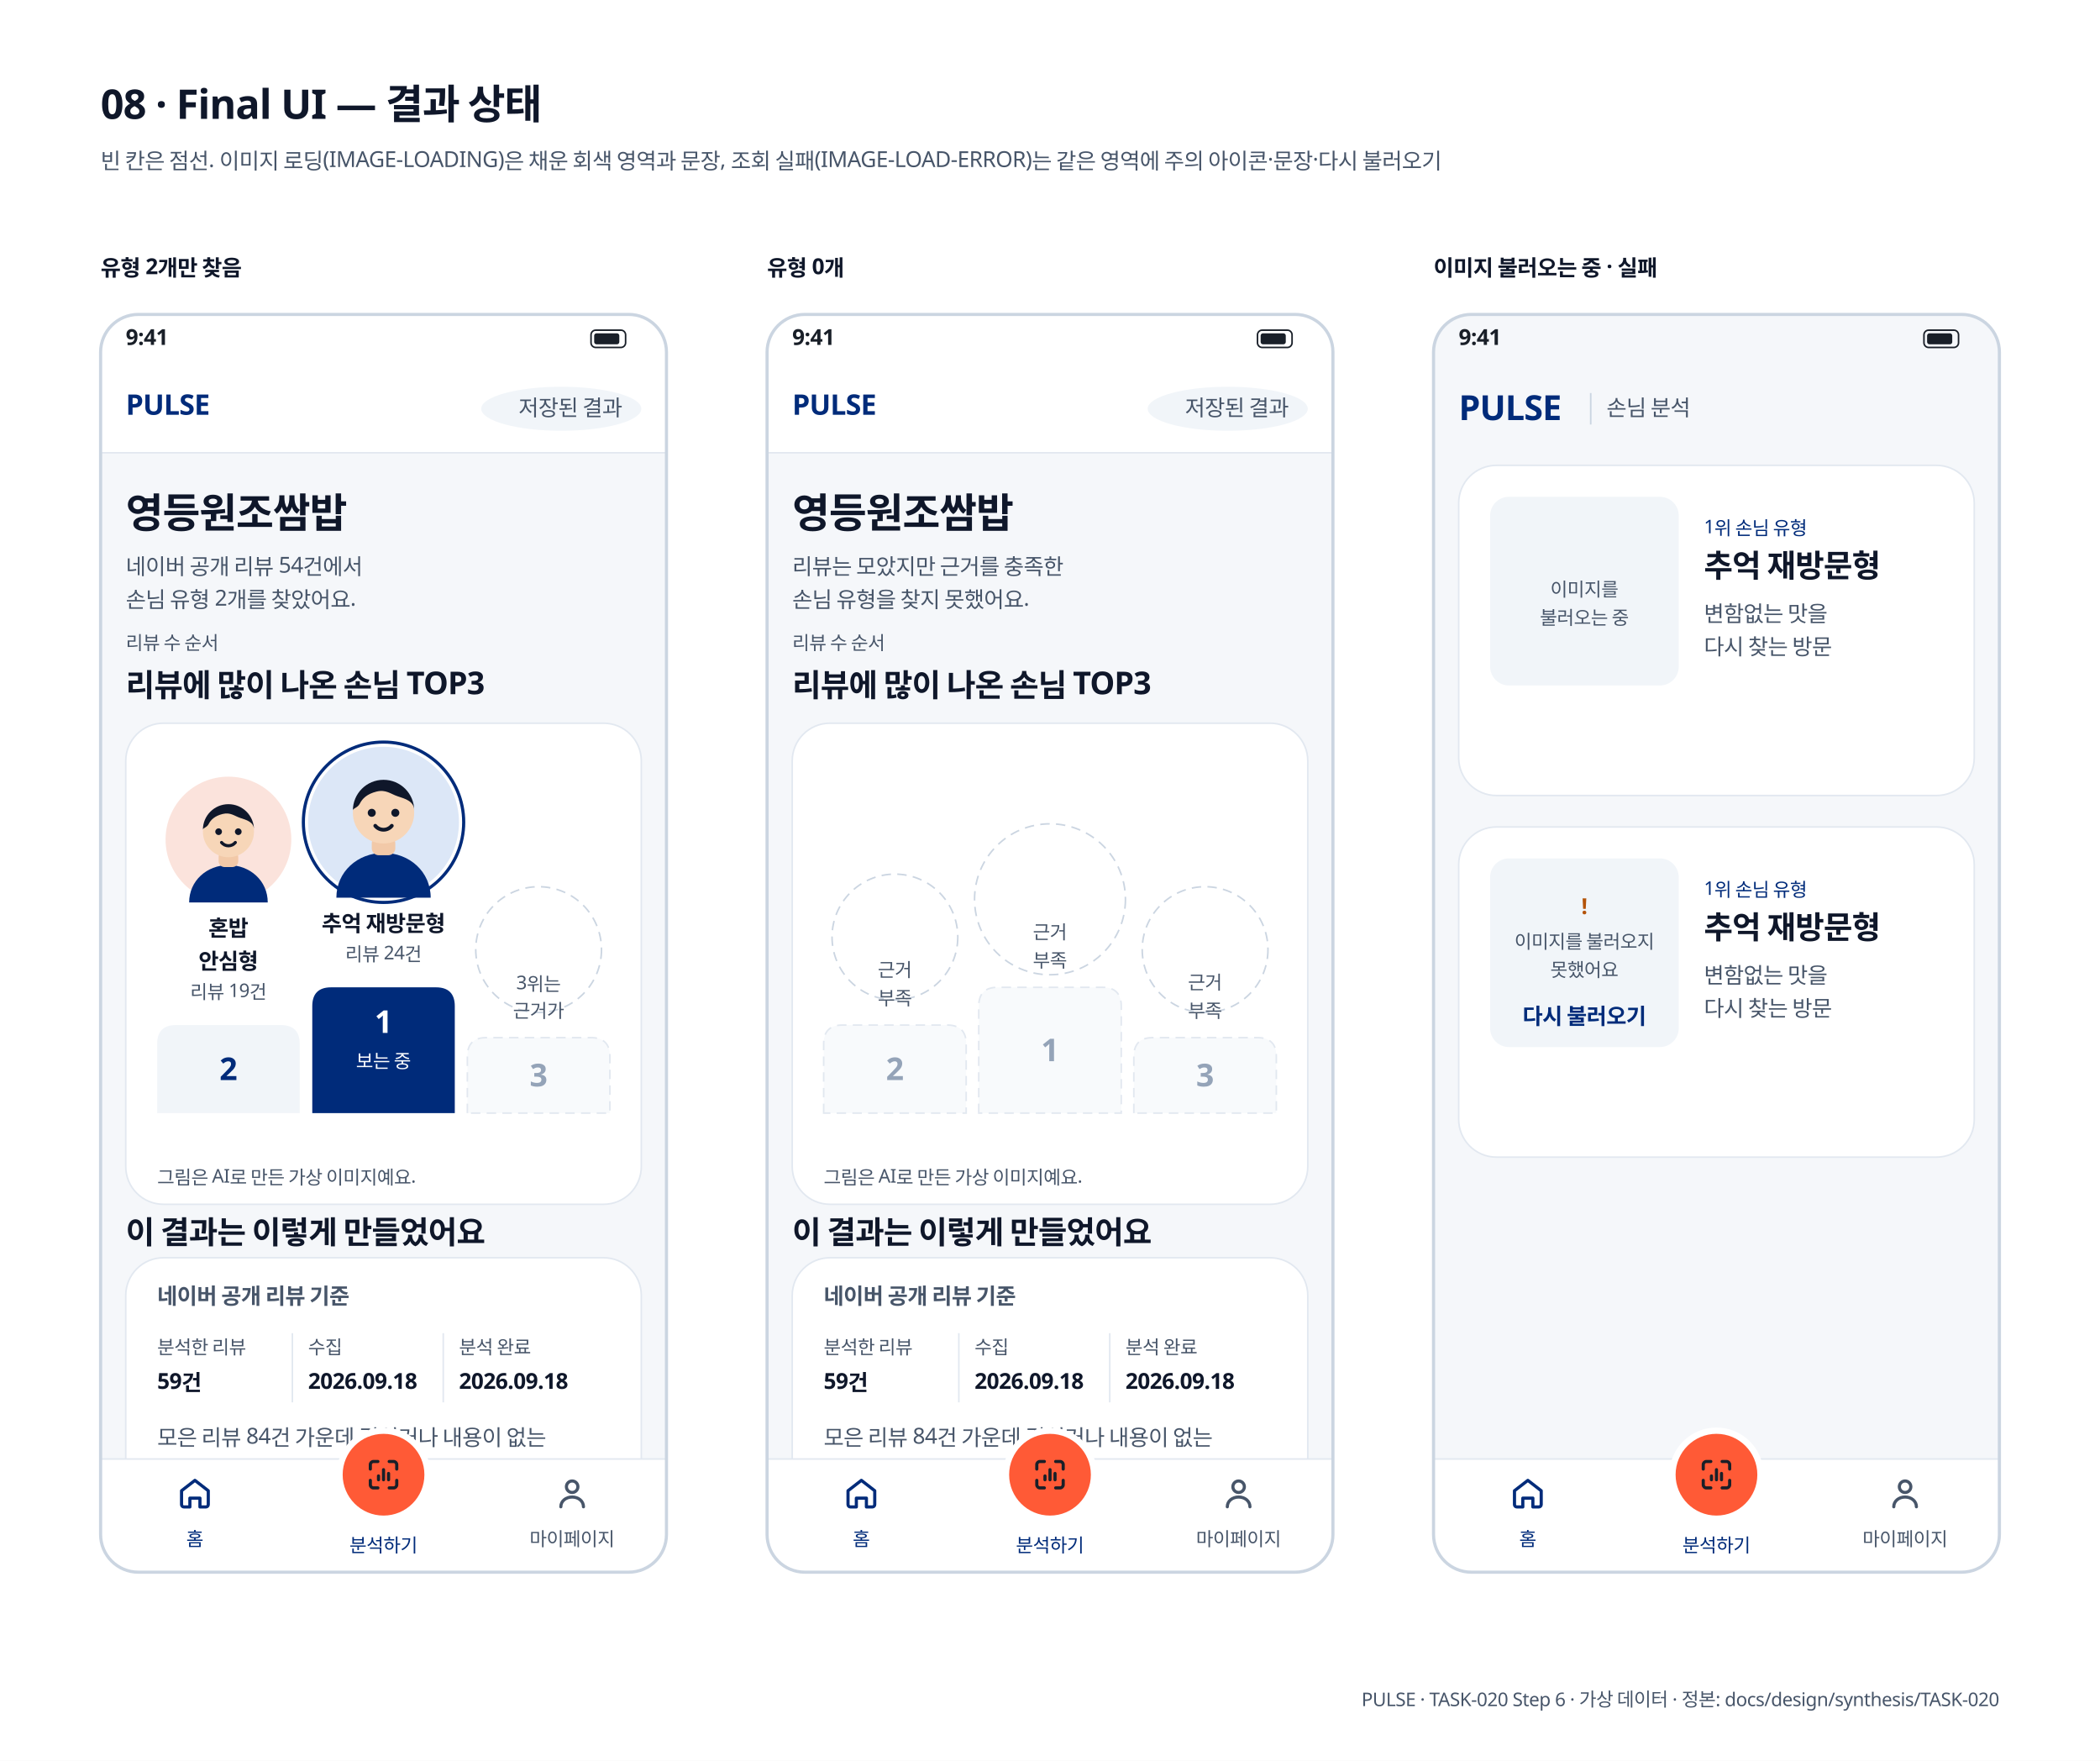
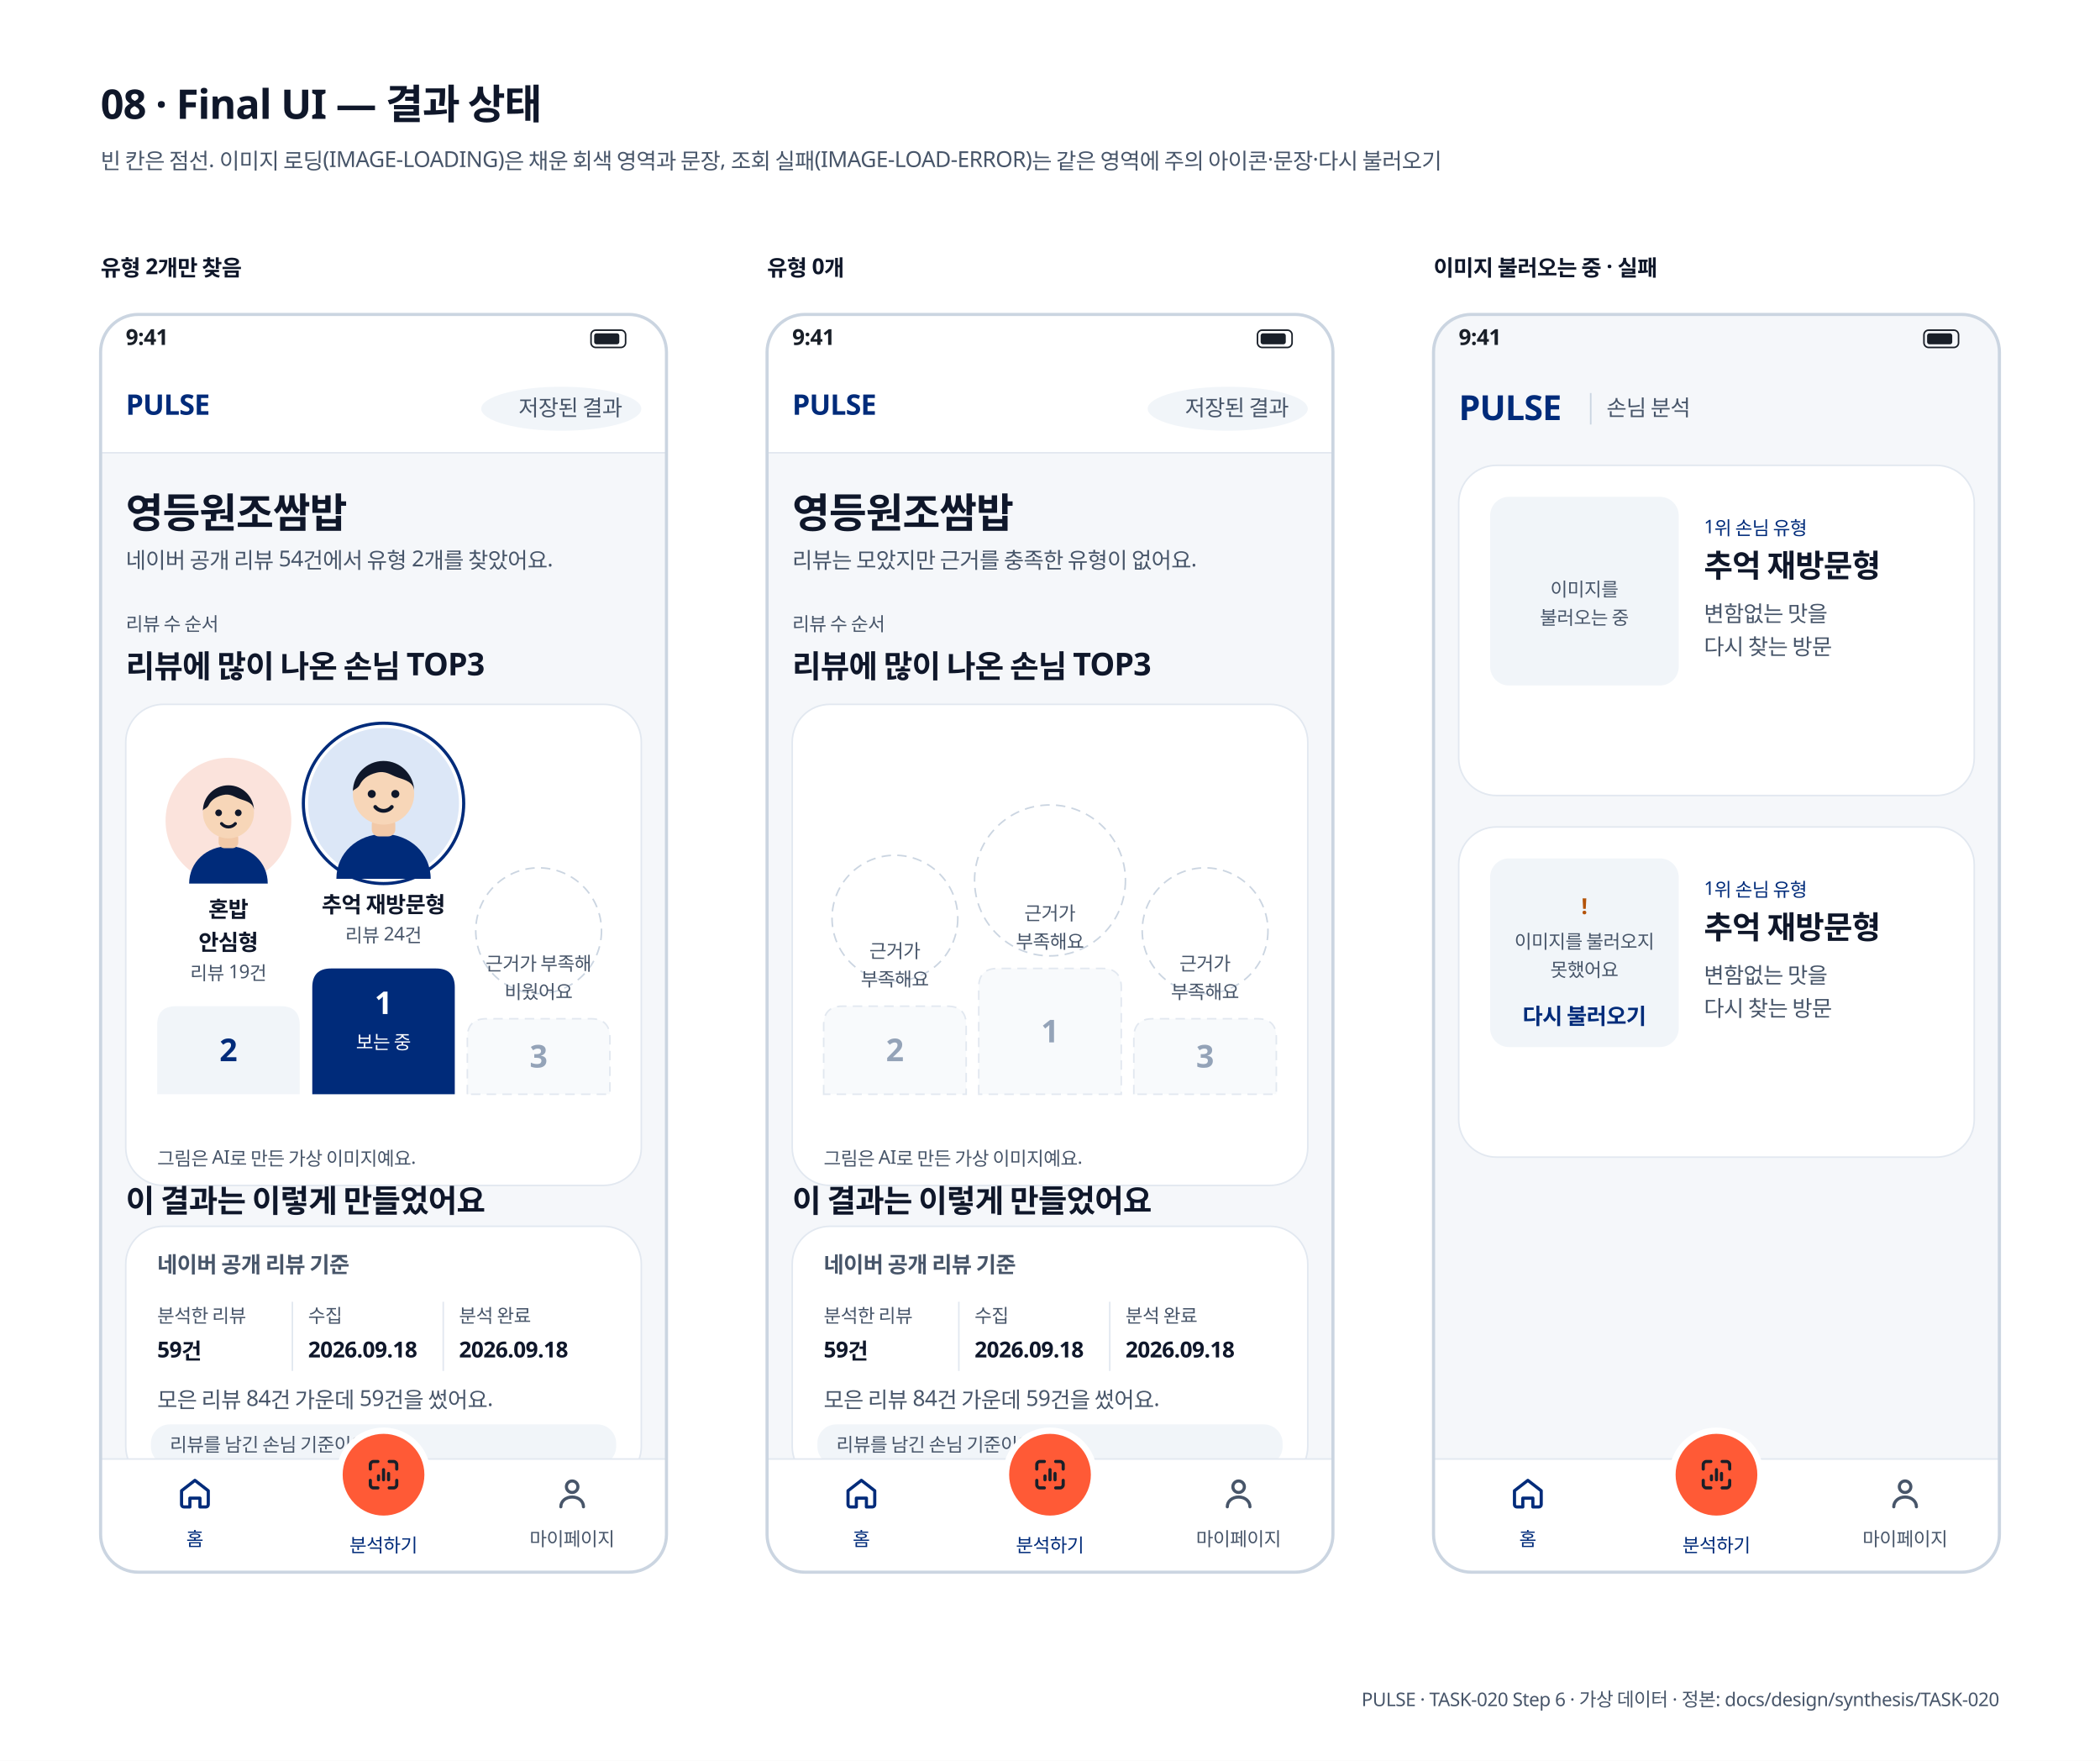
<svg xmlns="http://www.w3.org/2000/svg" width="1336" height="1120" viewBox="0 0 1336 1120">
  <rect x="0" y="0" width="1336" height="1120" rx="0" fill="#FFFFFF" />
  <text x="64" y="75.6" font-family="Pretendard" font-size="26" font-weight="600" letter-spacing="-0.52" fill="#0F172A" text-anchor="start">08 · Final UI — 결과 상태</text>
  <text x="64" y="107.4" font-family="Pretendard" font-size="14" font-weight="400" letter-spacing="-0.28" fill="#475569" text-anchor="start">빈 칸은 점선. 이미지 로딩(IMAGE-LOADING)은 채운 회색 영역과 문장, 조회 실패(IMAGE-LOAD-ERROR)는 같은 영역에 주의 아이콘·문장·다시 불러오기</text>
  <g transform="translate(64 200)">
    <g id="Screen/Result-Partial">
      <text x="0" y="-24.6" font-family="Pretendard" font-size="14" font-weight="700" letter-spacing="-0.28" fill="#0F172A" text-anchor="start">유형 2개만 찾음</text>
      <clipPath id="clip-Result-Partial">
        <rect x="0" y="0" width="360" height="800" rx="24" fill="none" />
      </clipPath>
      <g clip-path="url(#clip-Result-Partial)">
        <rect x="0" y="0" width="360" height="800" rx="0" fill="#F5F7FA" />
        <rect x="0" y="0" width="360" height="32" rx="0" fill="#F5F7FA" />
        <g id="Header">
          <rect x="0" y="0" width="360" height="88" rx="0" fill="#FFFFFF" />
          <line x1="0" y1="88" x2="360" y2="88" stroke="#E2E8F0" stroke-width="1" />
          <text x="16" y="63.8" font-family="Pretendard" font-size="18" font-weight="700" letter-spacing="-0.36" fill="#002B7A" text-anchor="start">PULSE</text>
          <rect x="242.16" y="46" width="101.84" height="28" rx="9999" fill="#F1F5F9" />
          <text x="332" y="64.4" font-family="Pretendard" font-size="14" font-weight="400" letter-spacing="-0.28" fill="#475569" text-anchor="end">저장된 결과</text>
        </g>
        <text x="16" y="135.6" font-family="Pretendard" font-size="26" font-weight="600" letter-spacing="-0.52" fill="#0F172A" text-anchor="start">영등원조쌈밥</text>
-         <text x="16" y="165.4" font-family="Pretendard" font-size="14" font-weight="400" letter-spacing="-0.28" fill="#475569" text-anchor="start">네이버 공개 리뷰 54건에서</text>
-         <text x="16" y="186.4" font-family="Pretendard" font-size="14" font-weight="400" letter-spacing="-0.28" fill="#475569" text-anchor="start">손님 유형 2개를 찾았어요.</text>
+         <text x="16" y="161.4" font-family="Pretendard" font-size="14" font-weight="400" letter-spacing="-0.28" fill="#475569" text-anchor="start">네이버 공개 리뷰 54건에서 유형 2개를 찾았어요.</text>
        <g id="Podium">
-           <text x="16" y="213.2" font-family="Pretendard" font-size="12" font-weight="400" letter-spacing="-0.24" fill="#475569" text-anchor="start">리뷰 수 순서</text>
-           <text x="16" y="243.0" font-family="Pretendard" font-size="20" font-weight="600" letter-spacing="-0.4" fill="#0F172A" text-anchor="start">리뷰에 많이 나온 손님 TOP3</text>
-           <rect x="16" y="260" width="328" height="306" rx="24" fill="#FFFFFF" stroke="#E2E8F0" stroke-width="1" />
+           <text x="16" y="201.2" font-family="Pretendard" font-size="12" font-weight="400" letter-spacing="-0.24" fill="#475569" text-anchor="start">리뷰 수 순서</text>
+           <text x="16" y="231.0" font-family="Pretendard" font-size="20" font-weight="600" letter-spacing="-0.4" fill="#0F172A" text-anchor="start">리뷰에 많이 나온 손님 TOP3</text>
+           <rect x="16" y="248" width="328" height="306" rx="24" fill="#FFFFFF" stroke="#E2E8F0" stroke-width="1" />
          <g id="PodiumSlot/Runner">
-             <g transform="translate(41.33333 294) scale(1.25)">
+             <g transform="translate(41.33333 282) scale(1.25)">
              <circle cx="32" cy="32" r="32" fill="#FBE3DC" />
              <path d="M12 64c0-11 9-19 20-19s20 8 20 19H12Z" fill="#002B7A" />
              <rect x="27" y="38" width="10" height="8" rx="3" fill="#F2C9A8" />
              <circle cx="32" cy="28" r="13" fill="#F7D6B8" />
              <path d="M19 27a13 13 0 0 1 26 0c0-4-4-5-7-6-3-1-5-3-9-2s-6 3-7 5-3 2-3 3Z" fill="#0F172A" />
              <circle cx="27" cy="28" r="1.7" fill="#0F172A" />
              <circle cx="37" cy="28" r="1.7" fill="#0F172A" />
              <path d="M28.5 33.5a4.5 4.5 0 0 0 7 0" fill="none" stroke="#0F172A" stroke-width="1.6" stroke-linecap="round" />
            </g>
-             <text x="81.333" y="395.4" font-family="Pretendard" font-size="14" font-weight="600" letter-spacing="-0.28" fill="#0F172A" text-anchor="middle">혼밥</text>
-             <text x="81.333" y="416.4" font-family="Pretendard" font-size="14" font-weight="600" letter-spacing="-0.28" fill="#0F172A" text-anchor="middle">안심형</text>
-             <text x="81.333" y="435.2" font-family="Pretendard" font-size="12" font-weight="400" letter-spacing="-0.24" fill="#475569" text-anchor="middle">리뷰 19건</text>
-             <path d="M 36 508 L 36 464 Q 36 452 48 452 L 114.667 452 Q 126.667 452 126.667 464 L 126.667 508 Z" fill="#F1F5F9" />
-             <text x="81.333" y="487.0" font-family="Pretendard" font-size="20" font-weight="600" letter-spacing="-0.4" fill="#002B7A" text-anchor="middle">2</text>
+             <text x="81.333" y="383.4" font-family="Pretendard" font-size="14" font-weight="600" letter-spacing="-0.28" fill="#0F172A" text-anchor="middle">혼밥</text>
+             <text x="81.333" y="404.4" font-family="Pretendard" font-size="14" font-weight="600" letter-spacing="-0.28" fill="#0F172A" text-anchor="middle">안심형</text>
+             <text x="81.333" y="423.2" font-family="Pretendard" font-size="12" font-weight="400" letter-spacing="-0.24" fill="#475569" text-anchor="middle">리뷰 19건</text>
+             <path d="M 36 496 L 36 452 Q 36 440 48 440 L 114.667 440 Q 126.667 440 126.667 452 L 126.667 496 Z" fill="#F1F5F9" />
+             <text x="81.333" y="475.0" font-family="Pretendard" font-size="20" font-weight="600" letter-spacing="-0.4" fill="#002B7A" text-anchor="middle">2</text>
          </g>
          <g id="PodiumSlot/First">
-             <g transform="translate(132 275) scale(1.5)">
+             <g transform="translate(132 263) scale(1.5)">
              <circle cx="32" cy="32" r="32" fill="#DCE7F7" />
              <path d="M12 64c0-11 9-19 20-19s20 8 20 19H12Z" fill="#002B7A" />
              <rect x="27" y="38" width="10" height="8" rx="3" fill="#F2C9A8" />
              <circle cx="32" cy="28" r="13" fill="#F7D6B8" />
              <path d="M19 27a13 13 0 0 1 26 0c0-4-4-5-7-6-3-1-5-3-9-2s-6 3-7 5-3 2-3 3Z" fill="#0F172A" />
              <circle cx="27" cy="28" r="1.7" fill="#0F172A" />
              <circle cx="37" cy="28" r="1.7" fill="#0F172A" />
              <path d="M28.5 33.5a4.5 4.5 0 0 0 7 0" fill="none" stroke="#0F172A" stroke-width="1.6" stroke-linecap="round" />
            </g>
-             <circle cx="180" cy="323" r="51" fill="none" stroke="#002B7A" stroke-width="2" />
-             <text x="180" y="392.4" font-family="Pretendard" font-size="14" font-weight="600" letter-spacing="-0.28" fill="#0F172A" text-anchor="middle">추억 재방문형</text>
-             <text x="180" y="411.2" font-family="Pretendard" font-size="12" font-weight="400" letter-spacing="-0.24" fill="#475569" text-anchor="middle">리뷰 24건</text>
-             <path d="M 134.667 508 L 134.667 440 Q 134.667 428 146.667 428 L 213.333 428 Q 225.333 428 225.333 440 L 225.333 508 Z" fill="#002B7A" />
-             <text x="180" y="457.0" font-family="Pretendard" font-size="20" font-weight="600" letter-spacing="-0.4" fill="#FFFFFF" text-anchor="middle">1</text>
-             <text x="180" y="479.2" font-family="Pretendard" font-size="12" font-weight="400" letter-spacing="-0.24" fill="#FFFFFF" text-anchor="middle">보는 중</text>
+             <circle cx="180" cy="311" r="51" fill="none" stroke="#002B7A" stroke-width="2" />
+             <text x="180" y="380.4" font-family="Pretendard" font-size="14" font-weight="600" letter-spacing="-0.28" fill="#0F172A" text-anchor="middle">추억 재방문형</text>
+             <text x="180" y="399.2" font-family="Pretendard" font-size="12" font-weight="400" letter-spacing="-0.24" fill="#475569" text-anchor="middle">리뷰 24건</text>
+             <path d="M 134.667 496 L 134.667 428 Q 134.667 416 146.667 416 L 213.333 416 Q 225.333 416 225.333 428 L 225.333 496 Z" fill="#002B7A" />
+             <text x="180" y="445.0" font-family="Pretendard" font-size="20" font-weight="600" letter-spacing="-0.4" fill="#FFFFFF" text-anchor="middle">1</text>
+             <text x="180" y="467.2" font-family="Pretendard" font-size="12" font-weight="400" letter-spacing="-0.24" fill="#FFFFFF" text-anchor="middle">보는 중</text>
          </g>
          <g id="PodiumSlot/Empty">
-             <circle cx="278.667" cy="404" r="40" fill="none" stroke="#CBD5E1" stroke-width="1" stroke-dasharray="6 4" />
-             <text x="278.667" y="429.2" font-family="Pretendard" font-size="12" font-weight="400" letter-spacing="-0.24" fill="#475569" text-anchor="middle">3위는</text>
-             <text x="278.667" y="447.2" font-family="Pretendard" font-size="12" font-weight="400" letter-spacing="-0.24" fill="#475569" text-anchor="middle">근거가</text>
-             <path d="M 233.333 508 L 233.333 472 Q 233.333 460 245.333 460 L 312 460 Q 324 460 324 472 L 324 508 Z" fill="#F8FAFC" stroke="#E2E8F0" stroke-width="1" stroke-dasharray="6 4" />
-             <text x="278.667" y="491.0" font-family="Pretendard" font-size="20" font-weight="600" letter-spacing="-0.4" fill="#94A3B8" text-anchor="middle">3</text>
-           </g>
-           <text x="36" y="553.2" font-family="Pretendard" font-size="12" font-weight="400" letter-spacing="-0.24" fill="#475569" text-anchor="start">그림은 AI로 만든 가상 이미지예요.</text>
+             <circle cx="278.667" cy="392" r="40" fill="none" stroke="#CBD5E1" stroke-width="1" stroke-dasharray="6 4" />
+             <text x="278.667" y="417.2" font-family="Pretendard" font-size="12" font-weight="400" letter-spacing="-0.24" fill="#475569" text-anchor="middle">근거가 부족해</text>
+             <text x="278.667" y="435.2" font-family="Pretendard" font-size="12" font-weight="400" letter-spacing="-0.24" fill="#475569" text-anchor="middle">비웠어요</text>
+             <path d="M 233.333 496 L 233.333 460 Q 233.333 448 245.333 448 L 312 448 Q 324 448 324 460 L 324 496 Z" fill="#F8FAFC" stroke="#E2E8F0" stroke-width="1" stroke-dasharray="6 4" />
+             <text x="278.667" y="479.0" font-family="Pretendard" font-size="20" font-weight="600" letter-spacing="-0.4" fill="#94A3B8" text-anchor="middle">3</text>
+           </g>
+           <text x="36" y="541.2" font-family="Pretendard" font-size="12" font-weight="400" letter-spacing="-0.24" fill="#475569" text-anchor="start">그림은 AI로 만든 가상 이미지예요.</text>
        </g>
        <g id="AnalysisInfo">
-           <text x="16" y="591.0" font-family="Pretendard" font-size="20" font-weight="600" letter-spacing="-0.4" fill="#0F172A" text-anchor="start">이 결과는 이렇게 만들었어요</text>
-           <rect x="16" y="600" width="328" height="188" rx="24" fill="#FFFFFF" stroke="#E2E8F0" stroke-width="1" />
-           <text x="36" y="629.4" font-family="Pretendard" font-size="14" font-weight="600" letter-spacing="-0.28" fill="#475569" text-anchor="start">네이버 공개 리뷰 기준</text>
-           <text x="36" y="661.2" font-family="Pretendard" font-size="12" font-weight="400" letter-spacing="-0.24" fill="#475569" text-anchor="start">분석한 리뷰</text>
-           <text x="36" y="683.4" font-family="Pretendard" font-size="14" font-weight="700" letter-spacing="-0.28" fill="#0F172A" text-anchor="start">59건</text>
-           <text x="132" y="661.2" font-family="Pretendard" font-size="12" font-weight="400" letter-spacing="-0.24" fill="#475569" text-anchor="start">수집</text>
-           <text x="132" y="683.4" font-family="Pretendard" font-size="14" font-weight="700" letter-spacing="-0.28" fill="#0F172A" text-anchor="start">2026.09.18</text>
-           <line x1="122" y1="648" x2="122" y2="692" stroke="#E2E8F0" stroke-width="1" />
-           <text x="228" y="661.2" font-family="Pretendard" font-size="12" font-weight="400" letter-spacing="-0.24" fill="#475569" text-anchor="start">분석 완료</text>
-           <text x="228" y="683.4" font-family="Pretendard" font-size="14" font-weight="700" letter-spacing="-0.28" fill="#0F172A" text-anchor="start">2026.09.18</text>
-           <line x1="218" y1="648" x2="218" y2="692" stroke="#E2E8F0" stroke-width="1" />
-           <text x="36" y="719.4" font-family="Pretendard" font-size="14" font-weight="400" letter-spacing="-0.28" fill="#475569" text-anchor="start">모은 리뷰 84건 가운데 겹치거나 내용이 없는</text>
-           <text x="36" y="740.4" font-family="Pretendard" font-size="14" font-weight="400" letter-spacing="-0.28" fill="#475569" text-anchor="start">리뷰를 빼고 59건을 썼어요.</text>
-           <rect x="32" y="748" width="296" height="28" rx="12" fill="#F1F5F9" />
-           <text x="44" y="766.2" font-family="Pretendard" font-size="12" font-weight="400" letter-spacing="-0.24" fill="#475569" text-anchor="start">리뷰를 남긴 손님 기준이에요.</text>
+           <text x="16" y="571.0" font-family="Pretendard" font-size="20" font-weight="600" letter-spacing="-0.4" fill="#0F172A" text-anchor="start">이 결과는 이렇게 만들었어요</text>
+           <rect x="16" y="580" width="328" height="164" rx="24" fill="#FFFFFF" stroke="#E2E8F0" stroke-width="1" />
+           <text x="36" y="609.4" font-family="Pretendard" font-size="14" font-weight="600" letter-spacing="-0.28" fill="#475569" text-anchor="start">네이버 공개 리뷰 기준</text>
+           <text x="36" y="641.2" font-family="Pretendard" font-size="12" font-weight="400" letter-spacing="-0.24" fill="#475569" text-anchor="start">분석한 리뷰</text>
+           <text x="36" y="663.4" font-family="Pretendard" font-size="14" font-weight="700" letter-spacing="-0.28" fill="#0F172A" text-anchor="start">59건</text>
+           <text x="132" y="641.2" font-family="Pretendard" font-size="12" font-weight="400" letter-spacing="-0.24" fill="#475569" text-anchor="start">수집</text>
+           <text x="132" y="663.4" font-family="Pretendard" font-size="14" font-weight="700" letter-spacing="-0.28" fill="#0F172A" text-anchor="start">2026.09.18</text>
+           <line x1="122" y1="628" x2="122" y2="672" stroke="#E2E8F0" stroke-width="1" />
+           <text x="228" y="641.2" font-family="Pretendard" font-size="12" font-weight="400" letter-spacing="-0.24" fill="#475569" text-anchor="start">분석 완료</text>
+           <text x="228" y="663.4" font-family="Pretendard" font-size="14" font-weight="700" letter-spacing="-0.28" fill="#0F172A" text-anchor="start">2026.09.18</text>
+           <line x1="218" y1="628" x2="218" y2="672" stroke="#E2E8F0" stroke-width="1" />
+           <text x="36" y="695.4" font-family="Pretendard" font-size="14" font-weight="400" letter-spacing="-0.28" fill="#475569" text-anchor="start">모은 리뷰 84건 가운데 59건을 썼어요.</text>
+           <rect x="32" y="706" width="296" height="26" rx="12" fill="#F1F5F9" />
+           <text x="44" y="723.2" font-family="Pretendard" font-size="12" font-weight="400" letter-spacing="-0.24" fill="#475569" text-anchor="start">리뷰를 남긴 손님 기준이에요.</text>
        </g>
        <g id="BottomNavigation/home">
          <rect x="0" y="728" width="360" height="72" rx="0" fill="#FFFFFF" />
          <line x1="0" y1="728" x2="360" y2="728" stroke="#E2E8F0" stroke-width="1" />
          <text x="60" y="783.2" font-family="Pretendard" font-size="12" font-weight="400" letter-spacing="-0.24" fill="#002B7A" text-anchor="middle">홈</text>
          <g transform="translate(48 738)">
            <path d="M3.5 10.2 12 3.6l8.5 6.6V19a1.5 1.5 0 0 1-1.5 1.5h-3.8v-5.6H8.8v5.6H5A1.5 1.5 0 0 1 3.5 19v-8.8Z" fill="none" stroke="#002B7A" stroke-width="2" stroke-linecap="round" stroke-linejoin="round" />
          </g>
          <circle cx="180" cy="738" r="28" fill="#FF5A36" stroke="#FFFFFF" stroke-width="4" />
          <g transform="translate(168 726)">
            <path d="M3.6 8.4V5.6a2 2 0 0 1 2-2h2.8M15.6 3.6h2.8a2 2 0 0 1 2 2v2.8M20.4 15.6v2.8a2 2 0 0 1-2 2h-2.8M8.4 20.4H5.6a2 2 0 0 1-2-2v-2.8" fill="none" stroke="#191F28" stroke-width="2" stroke-linecap="round" stroke-linejoin="round" />
            <path d="M8.8 15.2v-2.4M12 15.2V8.8M15.2 15.2v-4" fill="none" stroke="#191F28" stroke-width="2" stroke-linecap="round" stroke-linejoin="round" />
          </g>
          <text x="180" y="787.2" font-family="Pretendard" font-size="12" font-weight="400" letter-spacing="-0.24" fill="#002B7A" text-anchor="middle">분석하기</text>
          <g transform="translate(288 738)">
            <path d="M12 11.3a3.65 3.65 0 1 0 0-7.3 3.65 3.65 0 0 0 0 7.3Z" fill="none" stroke="#475569" stroke-width="2" stroke-linecap="round" stroke-linejoin="round" />
            <path d="M4.8 20.4c0-3.6 3.2-6.2 7.2-6.2s7.2 2.6 7.2 6.2" fill="none" stroke="#475569" stroke-width="2" stroke-linecap="round" stroke-linejoin="round" />
          </g>
          <text x="300" y="783.2" font-family="Pretendard" font-size="12" font-weight="400" letter-spacing="-0.24" fill="#475569" text-anchor="middle">마이페이지</text>
        </g>
        <text x="16" y="19.4" font-family="Pretendard" font-size="14" font-weight="600" letter-spacing="-0.28" fill="#191F28" text-anchor="start">9:41</text>
        <rect x="312" y="10" width="22" height="11" rx="3" fill="none" stroke="#191F28" stroke-width="1" />
        <rect x="314" y="12" width="16" height="7" rx="1.5" fill="#191F28" />
      </g>
      <rect x="0" y="0" width="360" height="800" rx="24" fill="none" stroke="#CBD5E1" stroke-width="2" />
    </g>
  </g>
  <g transform="translate(488 200)">
    <g id="Screen/Result-NoPersona">
      <text x="0" y="-24.6" font-family="Pretendard" font-size="14" font-weight="700" letter-spacing="-0.28" fill="#0F172A" text-anchor="start">유형 0개</text>
      <clipPath id="clip-Result-NoPersona">
        <rect x="0" y="0" width="360" height="800" rx="24" fill="none" />
      </clipPath>
      <g clip-path="url(#clip-Result-NoPersona)">
        <rect x="0" y="0" width="360" height="800" rx="0" fill="#F5F7FA" />
        <rect x="0" y="0" width="360" height="32" rx="0" fill="#F5F7FA" />
        <g id="Header 2">
          <rect x="0" y="0" width="360" height="88" rx="0" fill="#FFFFFF" />
          <line x1="0" y1="88" x2="360" y2="88" stroke="#E2E8F0" stroke-width="1" />
          <text x="16" y="63.8" font-family="Pretendard" font-size="18" font-weight="700" letter-spacing="-0.36" fill="#002B7A" text-anchor="start">PULSE</text>
          <rect x="242.16" y="46" width="101.84" height="28" rx="9999" fill="#F1F5F9" />
          <text x="332" y="64.4" font-family="Pretendard" font-size="14" font-weight="400" letter-spacing="-0.28" fill="#475569" text-anchor="end">저장된 결과</text>
        </g>
        <text x="16" y="135.6" font-family="Pretendard" font-size="26" font-weight="600" letter-spacing="-0.52" fill="#0F172A" text-anchor="start">영등원조쌈밥</text>
-         <text x="16" y="165.4" font-family="Pretendard" font-size="14" font-weight="400" letter-spacing="-0.28" fill="#475569" text-anchor="start">리뷰는 모았지만 근거를 충족한</text>
-         <text x="16" y="186.4" font-family="Pretendard" font-size="14" font-weight="400" letter-spacing="-0.28" fill="#475569" text-anchor="start">손님 유형을 찾지 못했어요.</text>
+         <text x="16" y="161.4" font-family="Pretendard" font-size="14" font-weight="400" letter-spacing="-0.28" fill="#475569" text-anchor="start">리뷰는 모았지만 근거를 충족한 유형이 없어요.</text>
        <g id="Podium 2">
-           <text x="16" y="213.2" font-family="Pretendard" font-size="12" font-weight="400" letter-spacing="-0.24" fill="#475569" text-anchor="start">리뷰 수 순서</text>
-           <text x="16" y="243.0" font-family="Pretendard" font-size="20" font-weight="600" letter-spacing="-0.4" fill="#0F172A" text-anchor="start">리뷰에 많이 나온 손님 TOP3</text>
-           <rect x="16" y="260" width="328" height="306" rx="24" fill="#FFFFFF" stroke="#E2E8F0" stroke-width="1" />
+           <text x="16" y="201.2" font-family="Pretendard" font-size="12" font-weight="400" letter-spacing="-0.24" fill="#475569" text-anchor="start">리뷰 수 순서</text>
+           <text x="16" y="231.0" font-family="Pretendard" font-size="20" font-weight="600" letter-spacing="-0.4" fill="#0F172A" text-anchor="start">리뷰에 많이 나온 손님 TOP3</text>
+           <rect x="16" y="248" width="328" height="306" rx="24" fill="#FFFFFF" stroke="#E2E8F0" stroke-width="1" />
          <g id="PodiumSlot/Empty 2">
-             <circle cx="81.333" cy="396" r="40" fill="none" stroke="#CBD5E1" stroke-width="1" stroke-dasharray="6 4" />
-             <text x="81.333" y="421.2" font-family="Pretendard" font-size="12" font-weight="400" letter-spacing="-0.24" fill="#475569" text-anchor="middle">근거</text>
-             <text x="81.333" y="439.2" font-family="Pretendard" font-size="12" font-weight="400" letter-spacing="-0.24" fill="#475569" text-anchor="middle">부족</text>
-             <path d="M 36 508 L 36 464 Q 36 452 48 452 L 114.667 452 Q 126.667 452 126.667 464 L 126.667 508 Z" fill="#F8FAFC" stroke="#E2E8F0" stroke-width="1" stroke-dasharray="6 4" />
-             <text x="81.333" y="487.0" font-family="Pretendard" font-size="20" font-weight="600" letter-spacing="-0.4" fill="#94A3B8" text-anchor="middle">2</text>
+             <circle cx="81.333" cy="384" r="40" fill="none" stroke="#CBD5E1" stroke-width="1" stroke-dasharray="6 4" />
+             <text x="81.333" y="409.2" font-family="Pretendard" font-size="12" font-weight="400" letter-spacing="-0.24" fill="#475569" text-anchor="middle">근거가</text>
+             <text x="81.333" y="427.2" font-family="Pretendard" font-size="12" font-weight="400" letter-spacing="-0.24" fill="#475569" text-anchor="middle">부족해요</text>
+             <path d="M 36 496 L 36 452 Q 36 440 48 440 L 114.667 440 Q 126.667 440 126.667 452 L 126.667 496 Z" fill="#F8FAFC" stroke="#E2E8F0" stroke-width="1" stroke-dasharray="6 4" />
+             <text x="81.333" y="475.0" font-family="Pretendard" font-size="20" font-weight="600" letter-spacing="-0.4" fill="#94A3B8" text-anchor="middle">2</text>
          </g>
          <g id="PodiumSlot/Empty 3">
-             <circle cx="180" cy="372" r="48" fill="none" stroke="#CBD5E1" stroke-width="1" stroke-dasharray="6 4" />
-             <text x="180" y="397.2" font-family="Pretendard" font-size="12" font-weight="400" letter-spacing="-0.24" fill="#475569" text-anchor="middle">근거</text>
-             <text x="180" y="415.2" font-family="Pretendard" font-size="12" font-weight="400" letter-spacing="-0.24" fill="#475569" text-anchor="middle">부족</text>
-             <path d="M 134.667 508 L 134.667 440 Q 134.667 428 146.667 428 L 213.333 428 Q 225.333 428 225.333 440 L 225.333 508 Z" fill="#F8FAFC" stroke="#E2E8F0" stroke-width="1" stroke-dasharray="6 4" />
-             <text x="180" y="475.0" font-family="Pretendard" font-size="20" font-weight="600" letter-spacing="-0.4" fill="#94A3B8" text-anchor="middle">1</text>
+             <circle cx="180" cy="360" r="48" fill="none" stroke="#CBD5E1" stroke-width="1" stroke-dasharray="6 4" />
+             <text x="180" y="385.2" font-family="Pretendard" font-size="12" font-weight="400" letter-spacing="-0.24" fill="#475569" text-anchor="middle">근거가</text>
+             <text x="180" y="403.2" font-family="Pretendard" font-size="12" font-weight="400" letter-spacing="-0.24" fill="#475569" text-anchor="middle">부족해요</text>
+             <path d="M 134.667 496 L 134.667 428 Q 134.667 416 146.667 416 L 213.333 416 Q 225.333 416 225.333 428 L 225.333 496 Z" fill="#F8FAFC" stroke="#E2E8F0" stroke-width="1" stroke-dasharray="6 4" />
+             <text x="180" y="463.0" font-family="Pretendard" font-size="20" font-weight="600" letter-spacing="-0.4" fill="#94A3B8" text-anchor="middle">1</text>
          </g>
          <g id="PodiumSlot/Empty 4">
-             <circle cx="278.667" cy="404" r="40" fill="none" stroke="#CBD5E1" stroke-width="1" stroke-dasharray="6 4" />
-             <text x="278.667" y="429.2" font-family="Pretendard" font-size="12" font-weight="400" letter-spacing="-0.24" fill="#475569" text-anchor="middle">근거</text>
-             <text x="278.667" y="447.2" font-family="Pretendard" font-size="12" font-weight="400" letter-spacing="-0.24" fill="#475569" text-anchor="middle">부족</text>
-             <path d="M 233.333 508 L 233.333 472 Q 233.333 460 245.333 460 L 312 460 Q 324 460 324 472 L 324 508 Z" fill="#F8FAFC" stroke="#E2E8F0" stroke-width="1" stroke-dasharray="6 4" />
-             <text x="278.667" y="491.0" font-family="Pretendard" font-size="20" font-weight="600" letter-spacing="-0.4" fill="#94A3B8" text-anchor="middle">3</text>
-           </g>
-           <text x="36" y="553.2" font-family="Pretendard" font-size="12" font-weight="400" letter-spacing="-0.24" fill="#475569" text-anchor="start">그림은 AI로 만든 가상 이미지예요.</text>
+             <circle cx="278.667" cy="392" r="40" fill="none" stroke="#CBD5E1" stroke-width="1" stroke-dasharray="6 4" />
+             <text x="278.667" y="417.2" font-family="Pretendard" font-size="12" font-weight="400" letter-spacing="-0.24" fill="#475569" text-anchor="middle">근거가</text>
+             <text x="278.667" y="435.2" font-family="Pretendard" font-size="12" font-weight="400" letter-spacing="-0.24" fill="#475569" text-anchor="middle">부족해요</text>
+             <path d="M 233.333 496 L 233.333 460 Q 233.333 448 245.333 448 L 312 448 Q 324 448 324 460 L 324 496 Z" fill="#F8FAFC" stroke="#E2E8F0" stroke-width="1" stroke-dasharray="6 4" />
+             <text x="278.667" y="479.0" font-family="Pretendard" font-size="20" font-weight="600" letter-spacing="-0.4" fill="#94A3B8" text-anchor="middle">3</text>
+           </g>
+           <text x="36" y="541.2" font-family="Pretendard" font-size="12" font-weight="400" letter-spacing="-0.24" fill="#475569" text-anchor="start">그림은 AI로 만든 가상 이미지예요.</text>
        </g>
        <g id="AnalysisInfo 2">
-           <text x="16" y="591.0" font-family="Pretendard" font-size="20" font-weight="600" letter-spacing="-0.4" fill="#0F172A" text-anchor="start">이 결과는 이렇게 만들었어요</text>
-           <rect x="16" y="600" width="328" height="188" rx="24" fill="#FFFFFF" stroke="#E2E8F0" stroke-width="1" />
-           <text x="36" y="629.4" font-family="Pretendard" font-size="14" font-weight="600" letter-spacing="-0.28" fill="#475569" text-anchor="start">네이버 공개 리뷰 기준</text>
-           <text x="36" y="661.2" font-family="Pretendard" font-size="12" font-weight="400" letter-spacing="-0.24" fill="#475569" text-anchor="start">분석한 리뷰</text>
-           <text x="36" y="683.4" font-family="Pretendard" font-size="14" font-weight="700" letter-spacing="-0.28" fill="#0F172A" text-anchor="start">59건</text>
-           <text x="132" y="661.2" font-family="Pretendard" font-size="12" font-weight="400" letter-spacing="-0.24" fill="#475569" text-anchor="start">수집</text>
-           <text x="132" y="683.4" font-family="Pretendard" font-size="14" font-weight="700" letter-spacing="-0.28" fill="#0F172A" text-anchor="start">2026.09.18</text>
-           <line x1="122" y1="648" x2="122" y2="692" stroke="#E2E8F0" stroke-width="1" />
-           <text x="228" y="661.2" font-family="Pretendard" font-size="12" font-weight="400" letter-spacing="-0.24" fill="#475569" text-anchor="start">분석 완료</text>
-           <text x="228" y="683.4" font-family="Pretendard" font-size="14" font-weight="700" letter-spacing="-0.28" fill="#0F172A" text-anchor="start">2026.09.18</text>
-           <line x1="218" y1="648" x2="218" y2="692" stroke="#E2E8F0" stroke-width="1" />
-           <text x="36" y="719.4" font-family="Pretendard" font-size="14" font-weight="400" letter-spacing="-0.28" fill="#475569" text-anchor="start">모은 리뷰 84건 가운데 겹치거나 내용이 없는</text>
-           <text x="36" y="740.4" font-family="Pretendard" font-size="14" font-weight="400" letter-spacing="-0.28" fill="#475569" text-anchor="start">리뷰를 빼고 59건을 썼어요.</text>
-           <rect x="32" y="748" width="296" height="28" rx="12" fill="#F1F5F9" />
-           <text x="44" y="766.2" font-family="Pretendard" font-size="12" font-weight="400" letter-spacing="-0.24" fill="#475569" text-anchor="start">리뷰를 남긴 손님 기준이에요.</text>
+           <text x="16" y="571.0" font-family="Pretendard" font-size="20" font-weight="600" letter-spacing="-0.4" fill="#0F172A" text-anchor="start">이 결과는 이렇게 만들었어요</text>
+           <rect x="16" y="580" width="328" height="164" rx="24" fill="#FFFFFF" stroke="#E2E8F0" stroke-width="1" />
+           <text x="36" y="609.4" font-family="Pretendard" font-size="14" font-weight="600" letter-spacing="-0.28" fill="#475569" text-anchor="start">네이버 공개 리뷰 기준</text>
+           <text x="36" y="641.2" font-family="Pretendard" font-size="12" font-weight="400" letter-spacing="-0.24" fill="#475569" text-anchor="start">분석한 리뷰</text>
+           <text x="36" y="663.4" font-family="Pretendard" font-size="14" font-weight="700" letter-spacing="-0.28" fill="#0F172A" text-anchor="start">59건</text>
+           <text x="132" y="641.2" font-family="Pretendard" font-size="12" font-weight="400" letter-spacing="-0.24" fill="#475569" text-anchor="start">수집</text>
+           <text x="132" y="663.4" font-family="Pretendard" font-size="14" font-weight="700" letter-spacing="-0.28" fill="#0F172A" text-anchor="start">2026.09.18</text>
+           <line x1="122" y1="628" x2="122" y2="672" stroke="#E2E8F0" stroke-width="1" />
+           <text x="228" y="641.2" font-family="Pretendard" font-size="12" font-weight="400" letter-spacing="-0.24" fill="#475569" text-anchor="start">분석 완료</text>
+           <text x="228" y="663.4" font-family="Pretendard" font-size="14" font-weight="700" letter-spacing="-0.28" fill="#0F172A" text-anchor="start">2026.09.18</text>
+           <line x1="218" y1="628" x2="218" y2="672" stroke="#E2E8F0" stroke-width="1" />
+           <text x="36" y="695.4" font-family="Pretendard" font-size="14" font-weight="400" letter-spacing="-0.28" fill="#475569" text-anchor="start">모은 리뷰 84건 가운데 59건을 썼어요.</text>
+           <rect x="32" y="706" width="296" height="26" rx="12" fill="#F1F5F9" />
+           <text x="44" y="723.2" font-family="Pretendard" font-size="12" font-weight="400" letter-spacing="-0.24" fill="#475569" text-anchor="start">리뷰를 남긴 손님 기준이에요.</text>
        </g>
        <g id="BottomNavigation/home 2">
          <rect x="0" y="728" width="360" height="72" rx="0" fill="#FFFFFF" />
          <line x1="0" y1="728" x2="360" y2="728" stroke="#E2E8F0" stroke-width="1" />
          <text x="60" y="783.2" font-family="Pretendard" font-size="12" font-weight="400" letter-spacing="-0.24" fill="#002B7A" text-anchor="middle">홈</text>
          <g transform="translate(48 738)">
            <path d="M3.5 10.2 12 3.6l8.5 6.6V19a1.5 1.5 0 0 1-1.5 1.5h-3.8v-5.6H8.8v5.6H5A1.5 1.5 0 0 1 3.5 19v-8.8Z" fill="none" stroke="#002B7A" stroke-width="2" stroke-linecap="round" stroke-linejoin="round" />
          </g>
          <circle cx="180" cy="738" r="28" fill="#FF5A36" stroke="#FFFFFF" stroke-width="4" />
          <g transform="translate(168 726)">
            <path d="M3.6 8.4V5.6a2 2 0 0 1 2-2h2.8M15.6 3.6h2.8a2 2 0 0 1 2 2v2.8M20.4 15.6v2.8a2 2 0 0 1-2 2h-2.8M8.4 20.4H5.6a2 2 0 0 1-2-2v-2.8" fill="none" stroke="#191F28" stroke-width="2" stroke-linecap="round" stroke-linejoin="round" />
            <path d="M8.8 15.2v-2.4M12 15.2V8.8M15.2 15.2v-4" fill="none" stroke="#191F28" stroke-width="2" stroke-linecap="round" stroke-linejoin="round" />
          </g>
          <text x="180" y="787.2" font-family="Pretendard" font-size="12" font-weight="400" letter-spacing="-0.24" fill="#002B7A" text-anchor="middle">분석하기</text>
          <g transform="translate(288 738)">
            <path d="M12 11.3a3.65 3.65 0 1 0 0-7.3 3.65 3.65 0 0 0 0 7.3Z" fill="none" stroke="#475569" stroke-width="2" stroke-linecap="round" stroke-linejoin="round" />
            <path d="M4.8 20.4c0-3.6 3.2-6.2 7.2-6.2s7.2 2.6 7.2 6.2" fill="none" stroke="#475569" stroke-width="2" stroke-linecap="round" stroke-linejoin="round" />
          </g>
          <text x="300" y="783.2" font-family="Pretendard" font-size="12" font-weight="400" letter-spacing="-0.24" fill="#475569" text-anchor="middle">마이페이지</text>
        </g>
        <text x="16" y="19.4" font-family="Pretendard" font-size="14" font-weight="600" letter-spacing="-0.28" fill="#191F28" text-anchor="start">9:41</text>
        <rect x="312" y="10" width="22" height="11" rx="3" fill="none" stroke="#191F28" stroke-width="1" />
        <rect x="314" y="12" width="16" height="7" rx="1.5" fill="#191F28" />
      </g>
      <rect x="0" y="0" width="360" height="800" rx="24" fill="none" stroke="#CBD5E1" stroke-width="2" />
    </g>
  </g>
  <g transform="translate(912 200)">
    <g id="Screen/Image-States">
      <text x="0" y="-24.6" font-family="Pretendard" font-size="14" font-weight="700" letter-spacing="-0.28" fill="#0F172A" text-anchor="start">이미지 불러오는 중 · 실패</text>
      <clipPath id="clip-Image-States">
        <rect x="0" y="0" width="360" height="800" rx="24" fill="none" />
      </clipPath>
      <g clip-path="url(#clip-Image-States)">
        <rect x="0" y="0" width="360" height="800" rx="0" fill="#F5F7FA" />
        <rect x="0" y="0" width="360" height="32" rx="0" fill="#F5F7FA" />
        <g id="Header/Result">
          <text x="16" y="67.2" font-family="Pretendard" font-size="22" font-weight="600" letter-spacing="-0.44" fill="#002B7A" text-anchor="start">PULSE</text>
          <line x1="100" y1="50" x2="100" y2="70" stroke="#CBD5E1" stroke-width="1" />
          <text x="110" y="64.4" font-family="Pretendard" font-size="14" font-weight="400" letter-spacing="-0.28" fill="#475569" text-anchor="start">손님 분석</text>
        </g>
        <rect x="16" y="96" width="328" height="210" rx="24" fill="#FFFFFF" stroke="#E2E8F0" stroke-width="1" />
        <rect x="36" y="116" width="120" height="120" rx="12" fill="#F1F5F9" />
        <text x="96" y="179.2" font-family="Pretendard" font-size="12" font-weight="400" letter-spacing="-0.24" fill="#475569" text-anchor="middle">이미지를</text>
        <text x="96" y="197.2" font-family="Pretendard" font-size="12" font-weight="400" letter-spacing="-0.24" fill="#475569" text-anchor="middle">불러오는 중</text>
        <text x="172" y="139.2" font-family="Pretendard" font-size="12" font-weight="400" letter-spacing="-0.24" fill="#002B7A" text-anchor="start">1위 손님 유형</text>
        <text x="172" y="167.0" font-family="Pretendard" font-size="20" font-weight="600" letter-spacing="-0.4" fill="#0F172A" text-anchor="start">추억 재방문형</text>
        <text x="172" y="195.4" font-family="Pretendard" font-size="14" font-weight="400" letter-spacing="-0.28" fill="#475569" text-anchor="start">변함없는 맛을</text>
        <text x="172" y="216.4" font-family="Pretendard" font-size="14" font-weight="400" letter-spacing="-0.28" fill="#475569" text-anchor="start">다시 찾는 방문</text>
        <rect x="16" y="326" width="328" height="210" rx="24" fill="#FFFFFF" stroke="#E2E8F0" stroke-width="1" />
        <rect x="36" y="346" width="120" height="120" rx="12" fill="#F1F5F9" />
        <text x="96" y="381.4" font-family="Pretendard" font-size="14" font-weight="700" letter-spacing="-0.28" fill="#B45309" text-anchor="middle">!</text>
        <text x="96" y="403.2" font-family="Pretendard" font-size="12" font-weight="400" letter-spacing="-0.24" fill="#475569" text-anchor="middle">이미지를 불러오지</text>
        <text x="96" y="421.2" font-family="Pretendard" font-size="12" font-weight="400" letter-spacing="-0.24" fill="#475569" text-anchor="middle">못했어요</text>
        <text x="96" y="451.4" font-family="Pretendard" font-size="14" font-weight="600" letter-spacing="-0.28" fill="#002B7A" text-anchor="middle">다시 불러오기</text>
        <text x="172" y="369.2" font-family="Pretendard" font-size="12" font-weight="400" letter-spacing="-0.24" fill="#002B7A" text-anchor="start">1위 손님 유형</text>
        <text x="172" y="397.0" font-family="Pretendard" font-size="20" font-weight="600" letter-spacing="-0.4" fill="#0F172A" text-anchor="start">추억 재방문형</text>
        <text x="172" y="425.4" font-family="Pretendard" font-size="14" font-weight="400" letter-spacing="-0.28" fill="#475569" text-anchor="start">변함없는 맛을</text>
        <text x="172" y="446.4" font-family="Pretendard" font-size="14" font-weight="400" letter-spacing="-0.28" fill="#475569" text-anchor="start">다시 찾는 방문</text>
        <g id="BottomNavigation/home 3">
          <rect x="0" y="728" width="360" height="72" rx="0" fill="#FFFFFF" />
          <line x1="0" y1="728" x2="360" y2="728" stroke="#E2E8F0" stroke-width="1" />
          <text x="60" y="783.2" font-family="Pretendard" font-size="12" font-weight="400" letter-spacing="-0.24" fill="#002B7A" text-anchor="middle">홈</text>
          <g transform="translate(48 738)">
            <path d="M3.5 10.2 12 3.6l8.5 6.6V19a1.5 1.5 0 0 1-1.5 1.5h-3.8v-5.6H8.8v5.6H5A1.5 1.5 0 0 1 3.5 19v-8.8Z" fill="none" stroke="#002B7A" stroke-width="2" stroke-linecap="round" stroke-linejoin="round" />
          </g>
          <circle cx="180" cy="738" r="28" fill="#FF5A36" stroke="#FFFFFF" stroke-width="4" />
          <g transform="translate(168 726)">
            <path d="M3.6 8.4V5.6a2 2 0 0 1 2-2h2.8M15.6 3.6h2.8a2 2 0 0 1 2 2v2.8M20.4 15.6v2.8a2 2 0 0 1-2 2h-2.8M8.4 20.4H5.6a2 2 0 0 1-2-2v-2.8" fill="none" stroke="#191F28" stroke-width="2" stroke-linecap="round" stroke-linejoin="round" />
            <path d="M8.8 15.2v-2.4M12 15.2V8.8M15.2 15.2v-4" fill="none" stroke="#191F28" stroke-width="2" stroke-linecap="round" stroke-linejoin="round" />
          </g>
          <text x="180" y="787.2" font-family="Pretendard" font-size="12" font-weight="400" letter-spacing="-0.24" fill="#002B7A" text-anchor="middle">분석하기</text>
          <g transform="translate(288 738)">
            <path d="M12 11.3a3.65 3.65 0 1 0 0-7.3 3.65 3.65 0 0 0 0 7.3Z" fill="none" stroke="#475569" stroke-width="2" stroke-linecap="round" stroke-linejoin="round" />
            <path d="M4.8 20.4c0-3.6 3.2-6.2 7.2-6.2s7.2 2.6 7.2 6.2" fill="none" stroke="#475569" stroke-width="2" stroke-linecap="round" stroke-linejoin="round" />
          </g>
          <text x="300" y="783.2" font-family="Pretendard" font-size="12" font-weight="400" letter-spacing="-0.24" fill="#475569" text-anchor="middle">마이페이지</text>
        </g>
        <text x="16" y="19.4" font-family="Pretendard" font-size="14" font-weight="600" letter-spacing="-0.28" fill="#191F28" text-anchor="start">9:41</text>
        <rect x="312" y="10" width="22" height="11" rx="3" fill="none" stroke="#191F28" stroke-width="1" />
        <rect x="314" y="12" width="16" height="7" rx="1.5" fill="#191F28" />
      </g>
      <rect x="0" y="0" width="360" height="800" rx="24" fill="none" stroke="#CBD5E1" stroke-width="2" />
    </g>
  </g>
  <text x="1272" y="1085.2" font-family="Pretendard" font-size="12" font-weight="400" letter-spacing="-0.24" fill="#475569" text-anchor="end">PULSE · TASK-020 Step 6 · 가상 데이터 · 정본: docs/design/synthesis/TASK-020</text>
</svg>
